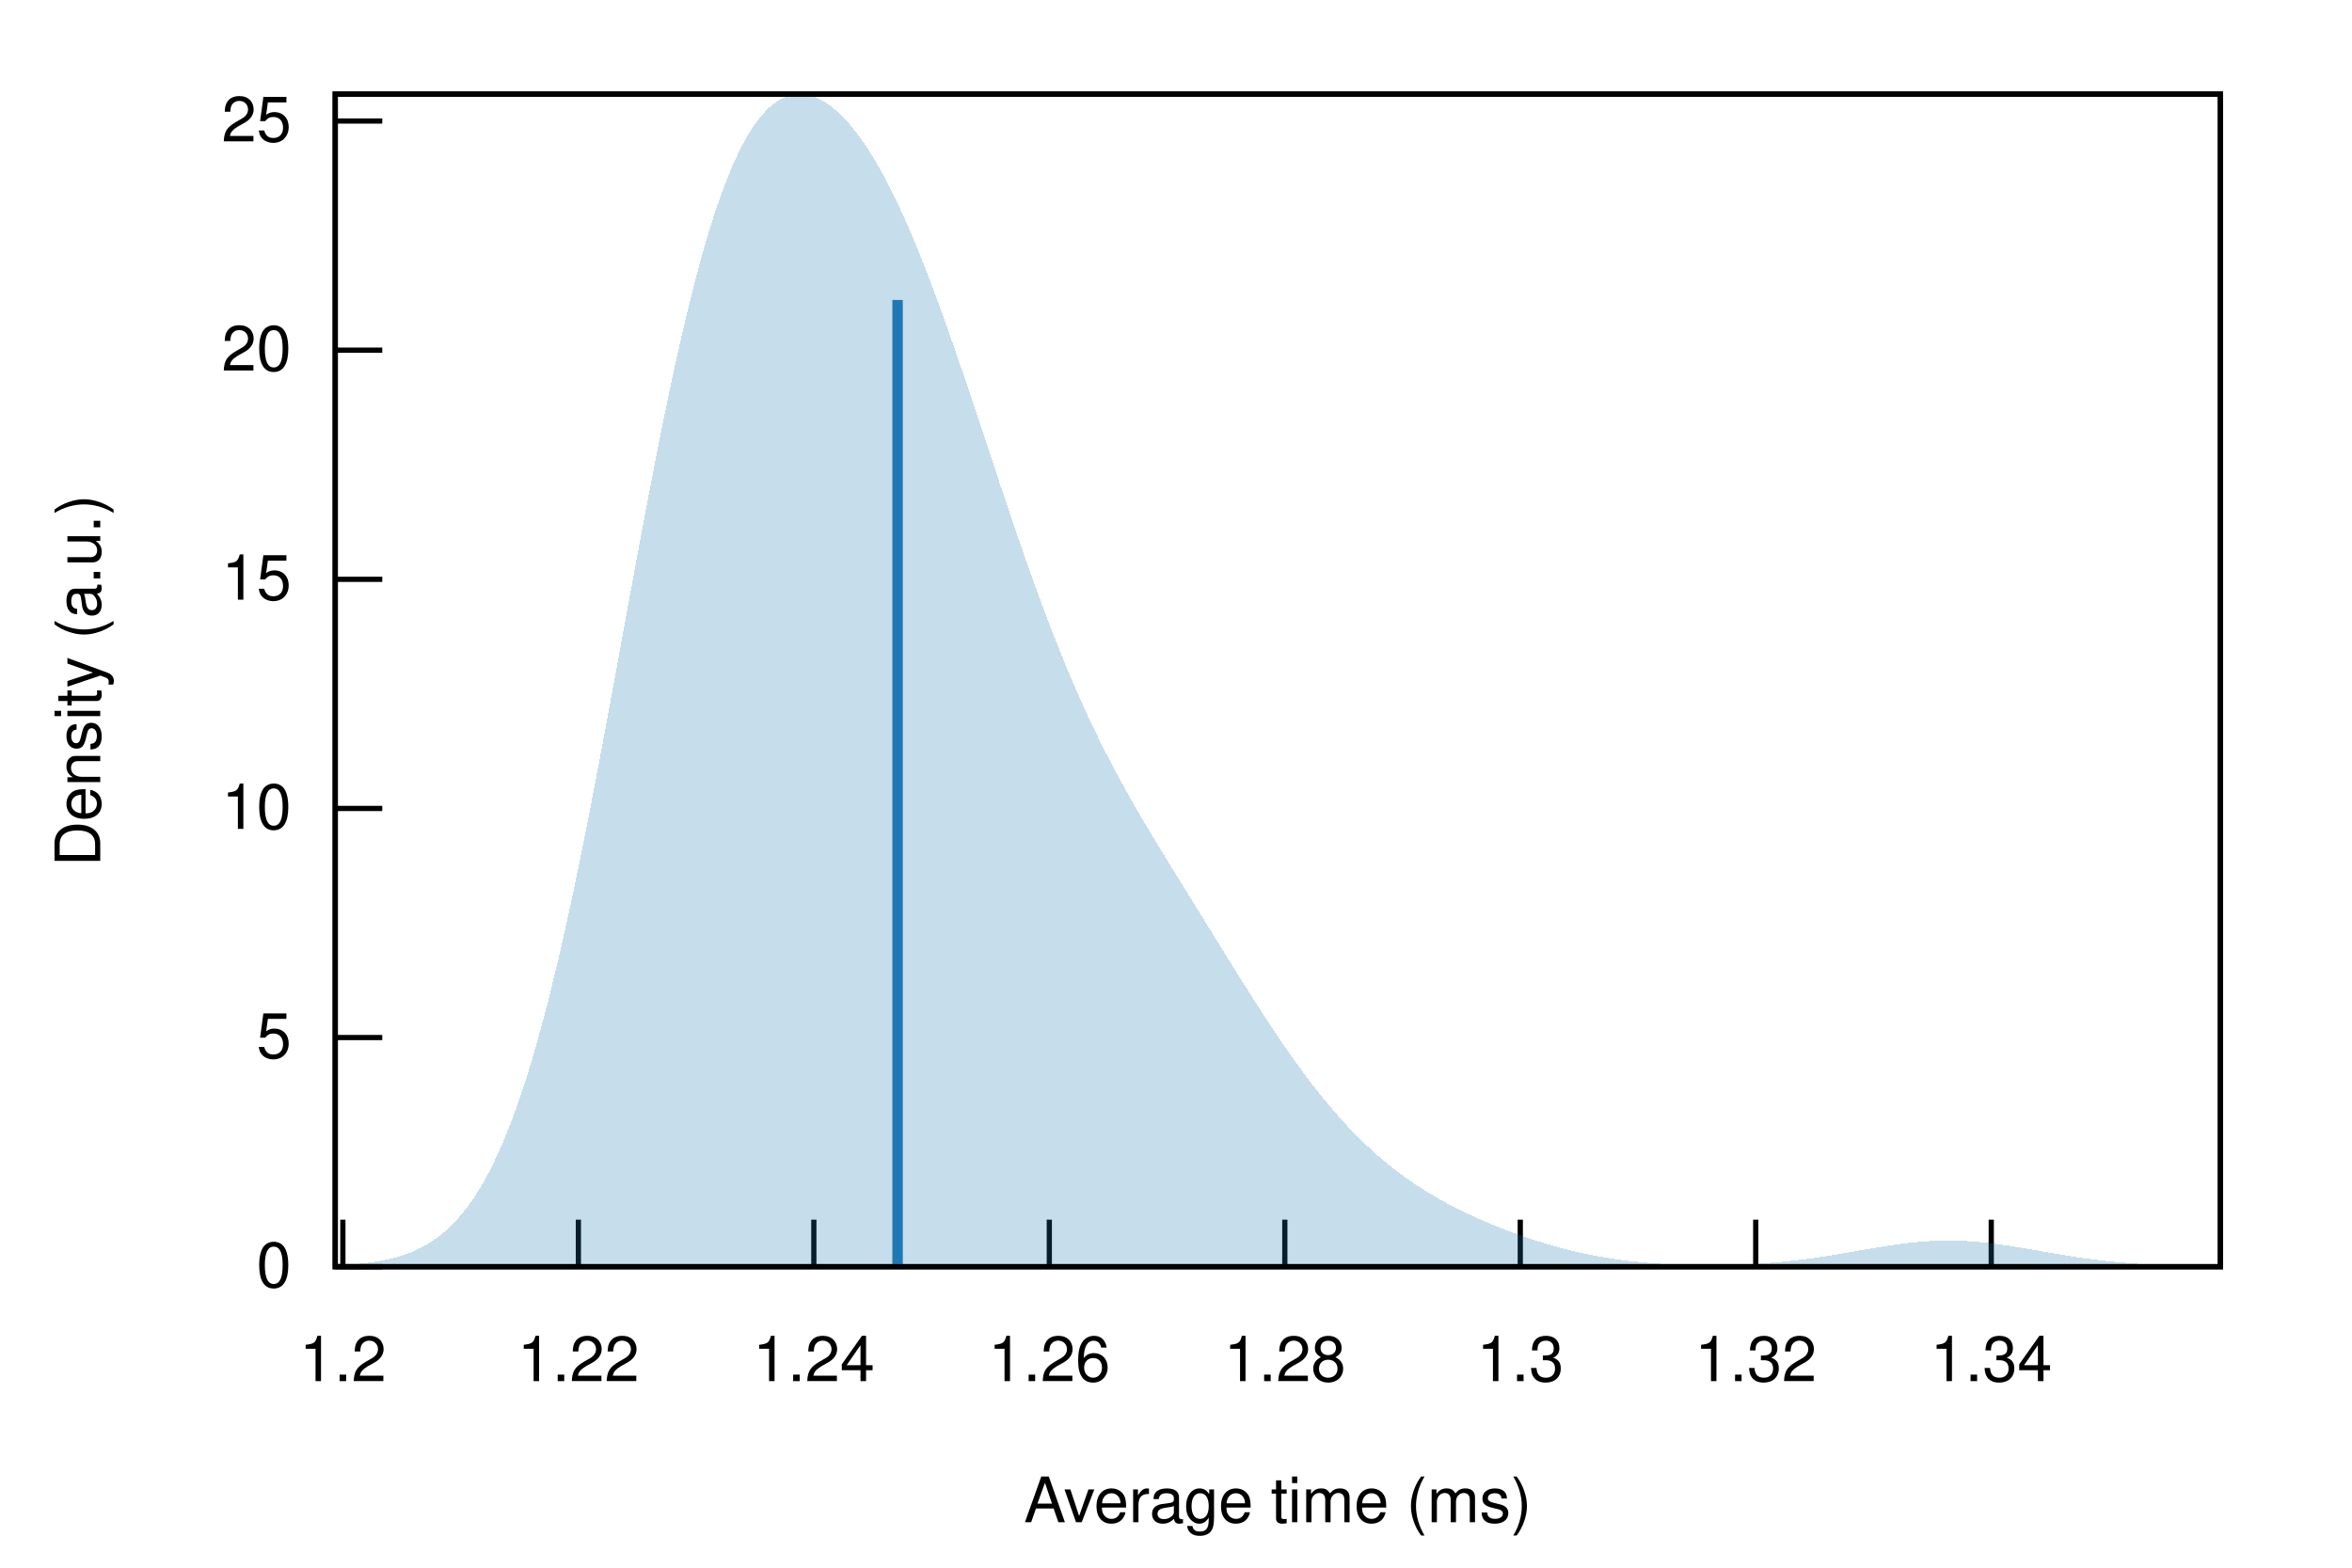
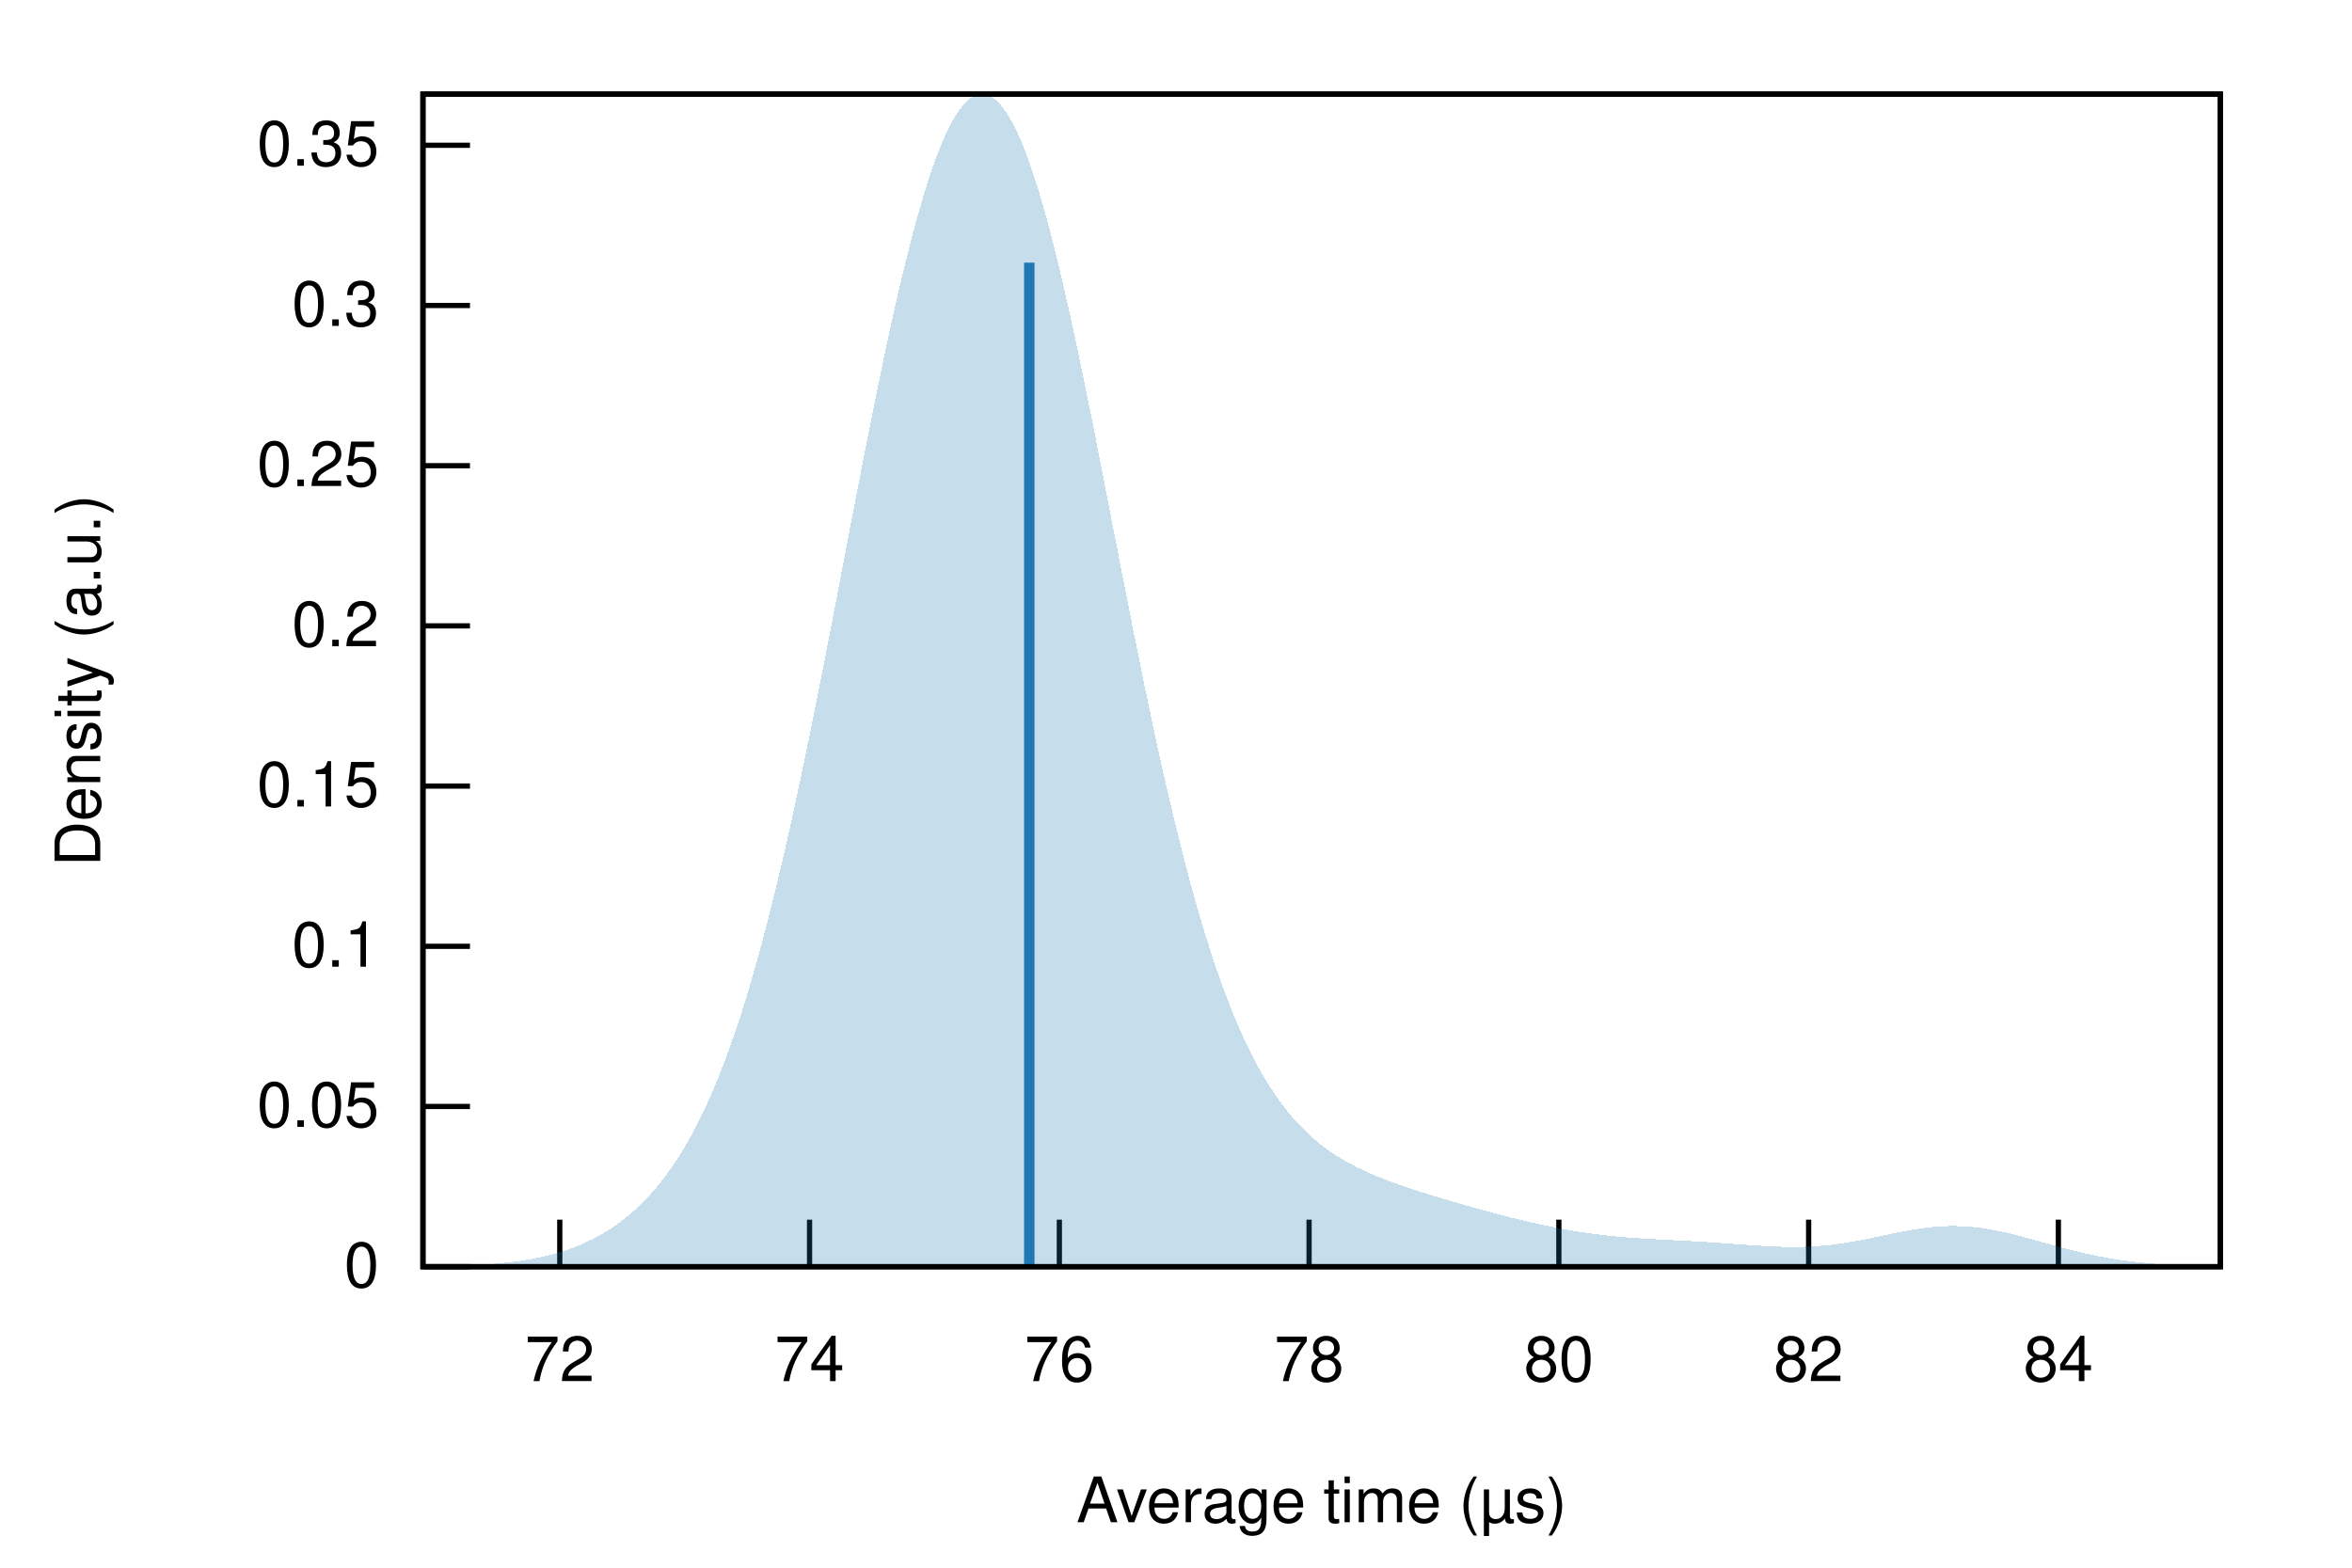
<svg xmlns="http://www.w3.org/2000/svg" xmlns:xlink="http://www.w3.org/1999/xlink" viewBox="0 0 450 300">
  <g id="gnuplot_canvas">
    <rect x="0" y="0" width="450" height="300" fill="none" />
    <defs>
      <circle id="gpDot" r="0.5" stroke-width="0.5" stroke="currentColor" />
      <path id="gpPt0" stroke-width="0.222" stroke="currentColor" d="M-1,0 h2 M0,-1 v2" />
      <path id="gpPt1" stroke-width="0.222" stroke="currentColor" d="M-1,-1 L1,1 M1,-1 L-1,1" />
      <path id="gpPt2" stroke-width="0.222" stroke="currentColor" d="M-1,0 L1,0 M0,-1 L0,1 M-1,-1 L1,1 M-1,1 L1,-1" />
      <rect id="gpPt3" stroke-width="0.222" stroke="currentColor" x="-1" y="-1" width="2" height="2" />
      <rect id="gpPt4" stroke-width="0.222" stroke="currentColor" fill="currentColor" x="-1" y="-1" width="2" height="2" />
      <circle id="gpPt5" stroke-width="0.222" stroke="currentColor" cx="0" cy="0" r="1" />
      <use xlink:href="#gpPt5" id="gpPt6" fill="currentColor" stroke="none" />
      <path id="gpPt7" stroke-width="0.222" stroke="currentColor" d="M0,-1.33 L-1.33,0.67 L1.33,0.67 z" />
      <use xlink:href="#gpPt7" id="gpPt8" fill="currentColor" stroke="none" />
      <use xlink:href="#gpPt7" id="gpPt9" stroke="currentColor" transform="rotate(180)" />
      <use xlink:href="#gpPt9" id="gpPt10" fill="currentColor" stroke="none" />
      <use xlink:href="#gpPt3" id="gpPt11" stroke="currentColor" transform="rotate(45)" />
      <use xlink:href="#gpPt11" id="gpPt12" fill="currentColor" stroke="none" />
      <path id="gpPt13" stroke-width="0.222" stroke="currentColor" d="M0,1.330 L1.265,0.411 L0.782,-1.067 L-0.782,-1.076 L-1.265,0.411 z" />
      <use xlink:href="#gpPt13" id="gpPt14" fill="currentColor" stroke="none" />
      <filter id="textbox" filterUnits="objectBoundingBox" x="0" y="0" height="1" width="1">
        <feFlood flood-color="white" flood-opacity="1" result="bgnd" />
        <feComposite in="SourceGraphic" in2="bgnd" operator="atop" />
      </filter>
      <filter id="greybox" filterUnits="objectBoundingBox" x="0" y="0" height="1" width="1">
        <feFlood flood-color="lightgrey" flood-opacity="1" result="grey" />
        <feComposite in="SourceGraphic" in2="grey" operator="atop" />
      </filter>
    </defs>
    <g fill="none" color="white" stroke="currentColor" stroke-width="1.00" stroke-linecap="butt" stroke-linejoin="miter">
</g>
    <g fill="none" color="black" stroke="currentColor" stroke-width="1.00" stroke-linecap="butt" stroke-linejoin="miter">
-       <path stroke="black" d="M64.14,242.40 L73.14,242.40  " />
-       <g transform="translate(55.75,246.30)" stroke="none" fill="black" font-family="Helvetica" font-size="12.00" text-anchor="end">
+       <path stroke="black" d="M80.92,242.40 L89.92,242.40  " />
+       <g transform="translate(72.53,246.30)" stroke="none" fill="black" font-family="Helvetica" font-size="12.00" text-anchor="end">
        <text>
          <tspan font-family="Helvetica"> 0</tspan>
        </text>
      </g>
    </g>
    <g fill="none" color="black" stroke="currentColor" stroke-width="1.00" stroke-linecap="butt" stroke-linejoin="miter">
-       <path stroke="black" d="M64.14,198.55 L73.14,198.55  " />
-       <g transform="translate(55.75,202.45)" stroke="none" fill="black" font-family="Helvetica" font-size="12.00" text-anchor="end">
+       <path stroke="black" d="M80.92,211.74 L89.92,211.74  " />
+       <g transform="translate(72.53,215.64)" stroke="none" fill="black" font-family="Helvetica" font-size="12.00" text-anchor="end">
        <text>
-           <tspan font-family="Helvetica"> 5</tspan>
+           <tspan font-family="Helvetica"> 0.05</tspan>
        </text>
      </g>
    </g>
    <g fill="none" color="black" stroke="currentColor" stroke-width="1.00" stroke-linecap="butt" stroke-linejoin="miter">
-       <path stroke="black" d="M64.14,154.71 L73.14,154.71  " />
-       <g transform="translate(55.75,158.61)" stroke="none" fill="black" font-family="Helvetica" font-size="12.00" text-anchor="end">
+       <path stroke="black" d="M80.92,181.09 L89.92,181.09  " />
+       <g transform="translate(72.53,184.99)" stroke="none" fill="black" font-family="Helvetica" font-size="12.00" text-anchor="end">
        <text>
-           <tspan font-family="Helvetica"> 10</tspan>
+           <tspan font-family="Helvetica"> 0.1</tspan>
        </text>
      </g>
    </g>
    <g fill="none" color="black" stroke="currentColor" stroke-width="1.00" stroke-linecap="butt" stroke-linejoin="miter">
-       <path stroke="black" d="M64.14,110.86 L73.14,110.86  " />
-       <g transform="translate(55.75,114.76)" stroke="none" fill="black" font-family="Helvetica" font-size="12.00" text-anchor="end">
+       <path stroke="black" d="M80.92,150.43 L89.92,150.43  " />
+       <g transform="translate(72.53,154.33)" stroke="none" fill="black" font-family="Helvetica" font-size="12.00" text-anchor="end">
        <text>
-           <tspan font-family="Helvetica"> 15</tspan>
+           <tspan font-family="Helvetica"> 0.15</tspan>
        </text>
      </g>
    </g>
    <g fill="none" color="black" stroke="currentColor" stroke-width="1.00" stroke-linecap="butt" stroke-linejoin="miter">
-       <path stroke="black" d="M64.14,67.01 L73.14,67.01  " />
-       <g transform="translate(55.75,70.91)" stroke="none" fill="black" font-family="Helvetica" font-size="12.00" text-anchor="end">
+       <path stroke="black" d="M80.92,119.77 L89.92,119.77  " />
+       <g transform="translate(72.53,123.67)" stroke="none" fill="black" font-family="Helvetica" font-size="12.00" text-anchor="end">
        <text>
-           <tspan font-family="Helvetica"> 20</tspan>
+           <tspan font-family="Helvetica"> 0.2</tspan>
        </text>
      </g>
    </g>
    <g fill="none" color="black" stroke="currentColor" stroke-width="1.00" stroke-linecap="butt" stroke-linejoin="miter">
-       <path stroke="black" d="M64.14,23.16 L73.14,23.16  " />
-       <g transform="translate(55.75,27.06)" stroke="none" fill="black" font-family="Helvetica" font-size="12.00" text-anchor="end">
+       <path stroke="black" d="M80.92,89.12 L89.92,89.12  " />
+       <g transform="translate(72.53,93.02)" stroke="none" fill="black" font-family="Helvetica" font-size="12.00" text-anchor="end">
        <text>
-           <tspan font-family="Helvetica"> 25</tspan>
+           <tspan font-family="Helvetica"> 0.25</tspan>
        </text>
      </g>
    </g>
    <g fill="none" color="black" stroke="currentColor" stroke-width="1.00" stroke-linecap="butt" stroke-linejoin="miter">
-       <path stroke="black" d="M65.60,242.40 L65.60,233.40  " />
-       <g transform="translate(65.60,264.30)" stroke="none" fill="black" font-family="Helvetica" font-size="12.00" text-anchor="middle">
+       <path stroke="black" d="M80.92,58.46 L89.92,58.46  " />
+       <g transform="translate(72.53,62.36)" stroke="none" fill="black" font-family="Helvetica" font-size="12.00" text-anchor="end">
        <text>
-           <tspan font-family="Helvetica"> 1.2</tspan>
+           <tspan font-family="Helvetica"> 0.3</tspan>
        </text>
      </g>
    </g>
    <g fill="none" color="black" stroke="currentColor" stroke-width="1.00" stroke-linecap="butt" stroke-linejoin="miter">
-       <path stroke="black" d="M110.66,242.40 L110.66,233.40  " />
-       <g transform="translate(110.66,264.30)" stroke="none" fill="black" font-family="Helvetica" font-size="12.00" text-anchor="middle">
+       <path stroke="black" d="M80.92,27.80 L89.92,27.80  " />
+       <g transform="translate(72.53,31.70)" stroke="none" fill="black" font-family="Helvetica" font-size="12.00" text-anchor="end">
        <text>
-           <tspan font-family="Helvetica"> 1.22</tspan>
+           <tspan font-family="Helvetica"> 0.35</tspan>
        </text>
      </g>
    </g>
    <g fill="none" color="black" stroke="currentColor" stroke-width="1.00" stroke-linecap="butt" stroke-linejoin="miter">
-       <path stroke="black" d="M155.71,242.40 L155.71,233.40  " />
-       <g transform="translate(155.71,264.30)" stroke="none" fill="black" font-family="Helvetica" font-size="12.00" text-anchor="middle">
+       <path stroke="black" d="M107.10,242.40 L107.10,233.40  " />
+       <g transform="translate(107.10,264.30)" stroke="none" fill="black" font-family="Helvetica" font-size="12.00" text-anchor="middle">
        <text>
-           <tspan font-family="Helvetica"> 1.24</tspan>
+           <tspan font-family="Helvetica"> 72</tspan>
        </text>
      </g>
    </g>
    <g fill="none" color="black" stroke="currentColor" stroke-width="1.00" stroke-linecap="butt" stroke-linejoin="miter">
-       <path stroke="black" d="M200.76,242.40 L200.76,233.40  " />
-       <g transform="translate(200.76,264.30)" stroke="none" fill="black" font-family="Helvetica" font-size="12.00" text-anchor="middle">
+       <path stroke="black" d="M154.89,242.40 L154.89,233.40  " />
+       <g transform="translate(154.89,264.30)" stroke="none" fill="black" font-family="Helvetica" font-size="12.00" text-anchor="middle">
        <text>
-           <tspan font-family="Helvetica"> 1.26</tspan>
+           <tspan font-family="Helvetica"> 74</tspan>
        </text>
      </g>
    </g>
    <g fill="none" color="black" stroke="currentColor" stroke-width="1.00" stroke-linecap="butt" stroke-linejoin="miter">
-       <path stroke="black" d="M245.82,242.40 L245.82,233.40  " />
-       <g transform="translate(245.82,264.30)" stroke="none" fill="black" font-family="Helvetica" font-size="12.00" text-anchor="middle">
+       <path stroke="black" d="M202.68,242.40 L202.68,233.40  " />
+       <g transform="translate(202.68,264.30)" stroke="none" fill="black" font-family="Helvetica" font-size="12.00" text-anchor="middle">
        <text>
-           <tspan font-family="Helvetica"> 1.28</tspan>
+           <tspan font-family="Helvetica"> 76</tspan>
        </text>
      </g>
    </g>
    <g fill="none" color="black" stroke="currentColor" stroke-width="1.00" stroke-linecap="butt" stroke-linejoin="miter">
-       <path stroke="black" d="M290.87,242.40 L290.87,233.40  " />
-       <g transform="translate(290.87,264.30)" stroke="none" fill="black" font-family="Helvetica" font-size="12.00" text-anchor="middle">
+       <path stroke="black" d="M250.46,242.40 L250.46,233.40  " />
+       <g transform="translate(250.46,264.30)" stroke="none" fill="black" font-family="Helvetica" font-size="12.00" text-anchor="middle">
        <text>
-           <tspan font-family="Helvetica"> 1.3</tspan>
+           <tspan font-family="Helvetica"> 78</tspan>
        </text>
      </g>
    </g>
    <g fill="none" color="black" stroke="currentColor" stroke-width="1.00" stroke-linecap="butt" stroke-linejoin="miter">
-       <path stroke="black" d="M335.92,242.40 L335.92,233.40  " />
-       <g transform="translate(335.92,264.30)" stroke="none" fill="black" font-family="Helvetica" font-size="12.00" text-anchor="middle">
+       <path stroke="black" d="M298.25,242.40 L298.25,233.40  " />
+       <g transform="translate(298.25,264.30)" stroke="none" fill="black" font-family="Helvetica" font-size="12.00" text-anchor="middle">
        <text>
-           <tspan font-family="Helvetica"> 1.32</tspan>
+           <tspan font-family="Helvetica"> 80</tspan>
        </text>
      </g>
    </g>
    <g fill="none" color="black" stroke="currentColor" stroke-width="1.00" stroke-linecap="butt" stroke-linejoin="miter">
-       <path stroke="black" d="M380.98,242.40 L380.98,233.40  " />
-       <g transform="translate(380.98,264.30)" stroke="none" fill="black" font-family="Helvetica" font-size="12.00" text-anchor="middle">
+       <path stroke="black" d="M346.04,242.40 L346.04,233.40  " />
+       <g transform="translate(346.04,264.30)" stroke="none" fill="black" font-family="Helvetica" font-size="12.00" text-anchor="middle">
        <text>
-           <tspan font-family="Helvetica"> 1.34</tspan>
+           <tspan font-family="Helvetica"> 82</tspan>
+         </text>
+       </g>
+     </g>
+     <g fill="none" color="black" stroke="currentColor" stroke-width="1.00" stroke-linecap="butt" stroke-linejoin="miter">
+       <path stroke="black" d="M393.82,242.40 L393.82,233.40  " />
+       <g transform="translate(393.82,264.30)" stroke="none" fill="black" font-family="Helvetica" font-size="12.00" text-anchor="middle">
+         <text>
+           <tspan font-family="Helvetica"> 84</tspan>
        </text>
      </g>
    </g>
    <g fill="none" color="black" stroke="currentColor" stroke-width="1.00" stroke-linecap="butt" stroke-linejoin="miter">
</g>
    <g fill="none" color="black" stroke="currentColor" stroke-width="1.00" stroke-linecap="butt" stroke-linejoin="miter">
-       <path stroke="black" d="M64.14,18.01 L64.14,242.40 L424.82,242.40 L424.82,18.01 L64.14,18.01 Z  " />
+       <path stroke="black" d="M80.92,18.01 L80.92,242.40 L424.82,242.40 L424.82,18.01 L80.92,18.01 Z  " />
    </g>
    <g fill="none" color="black" stroke="currentColor" stroke-width="1.00" stroke-linecap="butt" stroke-linejoin="miter">
</g>
    <g id="gnuplot_plot_1">
      <g fill="none" color="black" stroke="currentColor" stroke-width="1.00" stroke-linecap="butt" stroke-linejoin="miter">
        <g stroke="none" shape-rendering="crispEdges">
-           <polygon fill="rgb( 31, 120, 180)" fill-opacity="0.25" points="64.14,242.16 64.86,242.12 65.59,242.08 66.31,242.04 67.03,241.99 67.75,241.93 68.48,241.87 69.20,241.79 69.92,241.71 70.65,241.62 71.37,241.52 72.09,241.41 72.81,241.28 73.54,241.14 74.26,240.99 74.98,240.82 75.70,240.63 76.43,240.42 77.15,240.19 77.87,239.93 78.60,239.66 79.32,239.35 80.04,239.02 80.76,238.65 81.49,238.25 82.21,237.82 82.93,237.35 83.66,236.83 84.38,236.28 85.10,235.67 85.82,235.02 86.55,234.32 87.27,233.57 87.99,232.76 88.72,231.88 89.44,230.95 90.16,229.95 90.88,228.88 91.61,227.74 92.33,226.53 93.05,225.24 93.78,223.87 94.50,222.42 95.22,220.88 95.94,219.26 96.67,217.55 97.39,215.75 98.11,213.86 98.83,211.88 99.56,209.80 100.28,207.62 101.00,205.35 101.73,202.98 102.45,200.51 103.17,197.95 103.89,195.29 104.62,192.53 105.34,189.68 106.06,186.74 106.79,183.71 107.51,180.58 108.23,177.38 108.95,174.09 109.68,170.72 110.40,167.27 111.12,163.75 111.85,160.17 112.57,156.52 113.29,152.82 114.01,149.06 114.74,145.26 115.46,141.42 116.18,137.54 116.90,133.64 117.63,129.72 118.35,125.78 119.07,121.84 119.80,117.90 120.52,113.96 121.24,110.04 121.96,106.13 122.69,102.26 123.41,98.42 124.13,94.62 124.86,90.87 125.58,87.18 126.30,83.54 127.02,79.98 127.75,76.48 128.47,73.07 129.19,69.73 129.92,66.49 130.64,63.33 131.36,60.28 132.08,57.32 132.81,54.46 133.53,51.71 134.25,49.07 134.97,46.54 135.70,44.12 136.42,41.82 137.14,39.62 137.87,37.54 138.59,35.58 139.31,33.73 140.03,31.99 140.76,30.36 141.48,28.85 142.20,27.44 142.93,26.14 143.65,24.95 144.37,23.86 145.09,22.87 145.82,21.99 146.54,21.19 147.26,20.50 147.99,19.89 148.71,19.37 149.43,18.94 150.15,18.60 150.88,18.34 151.60,18.15 152.32,18.04 153.05,18.01 153.77,18.05 154.49,18.16 155.21,18.34 155.94,18.59 156.66,18.90 157.38,19.28 158.10,19.72 158.83,20.23 159.55,20.80 160.27,21.42 161.00,22.11 161.72,22.85 162.44,23.65 163.16,24.51 163.89,25.43 164.61,26.41 165.33,27.44 166.06,28.52 166.78,29.66 167.50,30.86 168.22,32.11 168.95,33.41 169.67,34.77 170.39,36.18 171.12,37.63 171.84,39.14 172.56,40.70 173.28,42.31 174.01,43.96 174.73,45.66 175.45,47.40 176.17,49.18 176.90,51.01 177.62,52.87 178.34,54.77 179.07,56.71 179.79,58.67 180.51,60.67 181.23,62.70 181.96,64.76 182.68,66.83 183.40,68.93 184.13,71.05 184.85,73.19 185.57,75.34 186.29,77.50 187.02,79.67 187.74,81.85 188.46,84.03 189.19,86.21 189.91,88.39 190.63,90.56 191.35,92.73 192.08,94.89 192.80,97.05 193.52,99.18 194.25,101.30 194.97,103.41 195.69,105.49 196.41,107.56 197.14,109.60 197.86,111.61 198.58,113.60 199.30,115.57 200.03,117.50 200.75,119.40 201.47,121.28 202.20,123.12 202.92,124.93 203.64,126.70 204.36,128.44 205.09,130.15 205.81,131.83 206.53,133.47 207.26,135.08 207.98,136.66 208.70,138.21 209.42,139.73 210.15,141.21 210.87,142.67 211.59,144.10 212.32,145.51 213.04,146.88 213.76,148.24 214.48,149.57 215.21,150.88 215.93,152.17 216.65,153.45 217.37,154.71 218.10,155.95 218.82,157.18 219.54,158.40 220.27,159.61 220.99,160.81 221.71,162.00 222.43,163.19 223.16,164.37 223.88,165.54 224.60,166.72 225.33,167.89 226.05,169.06 226.77,170.23 227.49,171.40 228.22,172.56 228.94,173.73 229.66,174.90 230.39,176.07 231.11,177.24 231.83,178.41 232.55,179.58 233.28,180.75 234.00,181.91 234.72,183.08 235.44,184.25 236.17,185.41 236.89,186.57 237.61,187.72 238.34,188.87 239.06,190.01 239.78,191.15 240.50,192.28 241.23,193.40 241.95,194.52 242.67,195.62 243.40,196.72 244.12,197.80 244.84,198.87 245.56,199.93 246.29,200.98 247.01,202.01 247.73,203.03 248.46,204.03 249.18,205.02 249.90,205.99 250.62,206.95 251.35,207.89 252.07,208.81 252.79,209.71 253.52,210.60 254.24,211.47 254.96,212.32 255.68,213.16 256.41,213.98 257.13,214.77 257.85,215.55 258.57,216.32 259.30,217.06 260.02,217.79 260.74,218.50 261.47,219.19 262.19,219.86 262.91,220.52 263.63,221.16 264.36,221.78 265.08,222.39 265.80,222.98 266.53,223.55 267.25,224.11 267.97,224.66 268.69,225.19 269.42,225.70 270.14,226.20 270.86,226.69 271.59,227.17 272.31,227.63 273.03,228.08 273.75,228.51 274.48,228.94 275.20,229.36 275.92,229.76 276.64,230.16 277.37,230.54 278.09,230.92 278.81,231.29 279.54,231.65 280.26,232.00 280.98,232.34 281.70,232.68 282.43,233.01 283.15,233.33 283.87,233.65 284.60,233.95 285.32,234.26 286.04,234.55 286.76,234.84 287.49,235.13 288.21,235.41 288.93,235.68 289.66,235.95 290.38,236.21 291.10,236.47 291.82,236.72 292.55,236.97 293.27,237.21 293.99,237.44 294.71,237.67 295.44,237.89 296.16,238.11 296.88,238.32 297.61,238.52 298.33,238.72 299.05,238.92 299.77,239.10 300.50,239.28 301.22,239.46 301.94,239.63 302.67,239.79 303.39,239.94 304.11,240.09 304.83,240.24 305.56,240.37 306.28,240.50 307.00,240.63 307.73,240.75 308.45,240.86 309.17,240.97 309.89,241.07 310.62,241.16 311.34,241.25 312.06,241.34 312.79,241.42 313.51,241.49 314.23,241.56 314.95,241.63 315.68,241.69 316.40,241.74 317.12,241.79 317.84,241.84 318.57,241.88 319.29,241.92 320.01,241.95 320.74,241.98 321.46,242.01 322.18,242.03 322.90,242.05 323.63,242.07 324.35,242.08 325.07,242.09 325.80,242.10 326.52,242.10 327.24,242.10 327.96,242.10 328.69,242.09 329.41,242.08 330.13,242.07 330.86,242.05 331.58,242.03 332.30,242.01 333.02,241.99 333.75,241.96 334.47,241.92 335.19,241.89 335.91,241.85 336.64,241.80 337.36,241.76 338.08,241.70 338.81,241.65 339.53,241.59 340.25,241.53 340.97,241.46 341.70,241.39 342.42,241.31 343.14,241.23 343.87,241.15 344.59,241.06 345.31,240.97 346.03,240.88 346.76,240.78 347.48,240.67 348.20,240.57 348.93,240.46 349.65,240.35 350.37,240.23 351.09,240.11 351.82,239.99 352.54,239.87 353.26,239.75 353.99,239.62 354.71,239.50 355.43,239.37 356.15,239.24 356.88,239.12 357.60,238.99 358.32,238.87 359.04,238.75 359.77,238.63 360.49,238.51 361.21,238.40 361.94,238.29 362.66,238.19 363.38,238.09 364.10,237.99 364.83,237.90 365.55,237.82 366.27,237.74 367.00,237.67 367.72,237.61 368.44,237.56 369.16,237.51 369.89,237.47 370.61,237.44 371.33,237.42 372.06,237.41 372.78,237.40 373.50,237.41 374.22,237.42 374.95,237.44 375.67,237.47 376.39,237.51 377.11,237.55 377.84,237.61 378.56,237.67 379.28,237.74 380.01,237.82 380.73,237.90 381.45,237.99 382.17,238.08 382.90,238.18 383.62,238.29 384.34,238.40 385.07,238.51 385.79,238.63 386.51,238.74 387.23,238.87 387.96,238.99 388.68,239.11 389.40,239.24 390.13,239.37 390.85,239.49 391.57,239.62 392.29,239.74 393.02,239.87 393.74,239.99 394.46,240.11 395.18,240.23 395.91,240.34 396.63,240.46 397.35,240.57 398.08,240.67 398.80,240.78 399.52,240.88 400.24,240.97 400.97,241.06 401.69,241.15 402.41,241.24 403.14,241.32 403.86,241.40 404.58,241.47 405.30,241.54 406.03,241.60 406.75,241.67 407.47,241.72 408.20,241.78 408.92,241.83 409.64,241.88 410.36,241.92 411.09,241.96 411.81,242.00 412.53,242.04 413.26,242.07 413.98,242.10 414.70,242.13 415.42,242.16 416.15,242.18 416.87,242.20 417.59,242.22 418.31,242.24 419.04,242.26 419.76,242.27 420.48,242.29 421.21,242.30 421.93,242.31 422.65,242.32 423.37,242.33 424.10,242.34 424.82,242.34 424.82,242.40 424.10,242.40 423.37,242.40 422.65,242.40 421.93,242.40 421.21,242.40 420.48,242.40 419.76,242.40 419.04,242.40 418.31,242.40 417.59,242.40 416.87,242.40 416.15,242.40 415.42,242.40 414.70,242.40 413.98,242.40 413.26,242.40 412.53,242.40 411.81,242.40 411.09,242.40 410.36,242.40 409.64,242.40 408.92,242.40 408.20,242.40 407.47,242.40 406.75,242.40 406.03,242.40 405.30,242.40 404.58,242.40 403.86,242.40 403.14,242.40 402.41,242.40 401.69,242.40 400.97,242.40 400.24,242.40 399.52,242.40 398.80,242.40 398.08,242.40 397.35,242.40 396.63,242.40 395.91,242.40 395.18,242.40 394.46,242.40 393.74,242.40 393.02,242.40 392.29,242.40 391.57,242.40 390.85,242.40 390.13,242.40 389.40,242.40 388.68,242.40 387.96,242.40 387.23,242.40 386.51,242.40 385.79,242.40 385.07,242.40 384.34,242.40 383.62,242.40 382.90,242.40 382.17,242.40 381.45,242.40 380.73,242.40 380.01,242.40 379.28,242.40 378.56,242.40 377.84,242.40 377.11,242.40 376.39,242.40 375.67,242.40 374.95,242.40 374.22,242.40 373.50,242.40 372.78,242.40 372.06,242.40 371.33,242.40 370.61,242.40 369.89,242.40 369.16,242.40 368.44,242.40 367.72,242.40 367.00,242.40 366.27,242.40 365.55,242.40 364.83,242.40 364.10,242.40 363.38,242.40 362.66,242.40 361.94,242.40 361.21,242.40 360.49,242.40 359.77,242.40 359.04,242.40 358.32,242.40 357.60,242.40 356.88,242.40 356.15,242.40 355.43,242.40 354.71,242.40 353.99,242.40 353.26,242.40 352.54,242.40 351.82,242.40 351.09,242.40 350.37,242.40 349.65,242.40 348.93,242.40 348.20,242.40 347.48,242.40 346.76,242.40 346.03,242.40 345.31,242.40 344.59,242.40 343.87,242.40 343.14,242.40 342.42,242.40 341.70,242.40 340.97,242.40 340.25,242.40 339.53,242.40 338.81,242.40 338.08,242.40 337.36,242.40 336.64,242.40 335.91,242.40 335.19,242.40 334.47,242.40 333.75,242.40 333.02,242.40 332.30,242.40 331.58,242.40 330.86,242.40 330.13,242.40 329.41,242.40 328.69,242.40 327.96,242.40 327.24,242.40 326.52,242.40 325.80,242.40 325.07,242.40 324.35,242.40 323.63,242.40 322.90,242.40 322.18,242.40 321.46,242.40 320.74,242.40 320.01,242.40 319.29,242.40 318.57,242.40 317.84,242.40 317.12,242.40 316.40,242.40 315.68,242.40 314.95,242.40 314.23,242.40 313.51,242.40 312.79,242.40 312.06,242.40 311.34,242.40 310.62,242.40 309.89,242.40 309.17,242.40 308.45,242.40 307.73,242.40 307.00,242.40 306.28,242.40 305.56,242.40 304.83,242.40 304.11,242.40 303.39,242.40 302.67,242.40 301.94,242.40 301.22,242.40 300.50,242.40 299.77,242.40 299.05,242.40 298.33,242.40 297.61,242.40 296.88,242.40 296.16,242.40 295.44,242.40 294.71,242.40 293.99,242.40 293.27,242.40 292.55,242.40 291.82,242.40 291.10,242.40 290.38,242.40 289.66,242.40 288.93,242.40 288.21,242.40 287.49,242.40 286.76,242.40 286.04,242.40 285.32,242.40 284.60,242.40 283.87,242.40 283.15,242.40 282.43,242.40 281.70,242.40 280.98,242.40 280.26,242.40 279.54,242.40 278.81,242.40 278.09,242.40 277.37,242.40 276.64,242.40 275.92,242.40 275.20,242.40 274.48,242.40 273.75,242.40 273.03,242.40 272.31,242.40 271.59,242.40 270.86,242.40 270.14,242.40 269.42,242.40 268.69,242.40 267.97,242.40 267.25,242.40 266.53,242.40 265.80,242.40 265.08,242.40 264.36,242.40 263.63,242.40 262.91,242.40 262.19,242.40 261.47,242.40 260.74,242.40 260.02,242.40 259.30,242.40 258.57,242.40 257.85,242.40 257.13,242.40 256.41,242.40 255.68,242.40 254.96,242.40 254.24,242.40 253.52,242.40 252.79,242.40 252.07,242.40 251.35,242.40 250.62,242.40 249.90,242.40 249.18,242.40 248.46,242.40 247.73,242.40 247.01,242.40 246.29,242.40 245.56,242.40 244.84,242.40 244.12,242.40 243.40,242.40 242.67,242.40 241.95,242.40 241.23,242.40 240.50,242.40 239.78,242.40 239.06,242.40 238.34,242.40 237.61,242.40 236.89,242.40 236.17,242.40 235.44,242.40 234.72,242.40 234.00,242.40 233.28,242.40 232.55,242.40 231.83,242.40 231.11,242.40 230.39,242.40 229.66,242.40 228.94,242.40 228.22,242.40 227.49,242.40 226.77,242.40 226.05,242.40 225.33,242.40 224.60,242.40 223.88,242.40 223.16,242.40 222.43,242.40 221.71,242.40 220.99,242.40 220.27,242.40 219.54,242.40 218.82,242.40 218.10,242.40 217.37,242.40 216.65,242.40 215.93,242.40 215.21,242.40 214.48,242.40 213.76,242.40 213.04,242.40 212.32,242.40 211.59,242.40 210.87,242.40 210.15,242.40 209.42,242.40 208.70,242.40 207.98,242.40 207.26,242.40 206.53,242.40 205.81,242.40 205.09,242.40 204.36,242.40 203.64,242.40 202.92,242.40 202.20,242.40 201.47,242.40 200.75,242.40 200.03,242.40 199.30,242.40 198.58,242.40 197.86,242.40 197.14,242.40 196.41,242.40 195.69,242.40 194.97,242.40 194.25,242.40 193.52,242.40 192.80,242.40 192.08,242.40 191.35,242.40 190.63,242.40 189.91,242.40 189.19,242.40 188.46,242.40 187.74,242.40 187.02,242.40 186.29,242.40 185.57,242.40 184.85,242.40 184.13,242.40 183.40,242.40 182.68,242.40 181.96,242.40 181.23,242.40 180.51,242.40 179.79,242.40 179.07,242.40 178.34,242.40 177.62,242.40 176.90,242.40 176.17,242.40 175.45,242.40 174.73,242.40 174.01,242.40 173.28,242.40 172.56,242.40 171.84,242.40 171.12,242.40 170.39,242.40 169.67,242.40 168.95,242.40 168.22,242.40 167.50,242.40 166.78,242.40 166.06,242.40 165.33,242.40 164.61,242.40 163.89,242.40 163.16,242.40 162.44,242.40 161.72,242.40 161.00,242.40 160.27,242.40 159.55,242.40 158.83,242.40 158.10,242.40 157.38,242.40 156.66,242.40 155.94,242.40 155.21,242.40 154.49,242.40 153.77,242.40 153.05,242.40 152.32,242.40 151.60,242.40 150.88,242.40 150.15,242.40 149.43,242.40 148.71,242.40 147.99,242.40 147.26,242.40 146.54,242.40 145.82,242.40 145.09,242.40 144.37,242.40 143.65,242.40 142.93,242.40 142.20,242.40 141.48,242.40 140.76,242.40 140.03,242.40 139.31,242.40 138.59,242.40 137.87,242.40 137.14,242.40 136.42,242.40 135.70,242.40 134.97,242.40 134.25,242.40 133.53,242.40 132.81,242.40 132.08,242.40 131.36,242.40 130.64,242.40 129.92,242.40 129.19,242.40 128.47,242.40 127.75,242.40 127.02,242.40 126.30,242.40 125.58,242.40 124.86,242.40 124.13,242.40 123.41,242.40 122.69,242.40 121.96,242.40 121.24,242.40 120.52,242.40 119.80,242.40 119.07,242.40 118.35,242.40 117.63,242.40 116.90,242.40 116.18,242.40 115.46,242.40 114.74,242.40 114.01,242.40 113.29,242.40 112.57,242.40 111.85,242.40 111.12,242.40 110.40,242.40 109.68,242.40 108.95,242.40 108.23,242.40 107.51,242.40 106.79,242.40 106.06,242.40 105.34,242.40 104.62,242.40 103.89,242.40 103.17,242.40 102.45,242.40 101.73,242.40 101.00,242.40 100.28,242.40 99.56,242.40 98.83,242.40 98.11,242.40 97.39,242.40 96.67,242.40 95.94,242.40 95.22,242.40 94.50,242.40 93.78,242.40 93.05,242.40 92.33,242.40 91.61,242.40 90.88,242.40 90.16,242.40 89.44,242.40 88.72,242.40 87.99,242.40 87.27,242.40 86.55,242.40 85.82,242.40 85.10,242.40 84.38,242.40 83.66,242.40 82.93,242.40 82.21,242.40 81.49,242.40 80.76,242.40 80.04,242.40 79.32,242.40 78.60,242.40 77.87,242.40 77.15,242.40 76.43,242.40 75.70,242.40 74.98,242.40 74.26,242.40 73.54,242.40 72.81,242.40 72.09,242.40 71.37,242.40 70.65,242.40 69.92,242.40 69.20,242.40 68.48,242.40 67.75,242.40 67.03,242.40 66.31,242.40 65.59,242.40 64.86,242.40 64.14,242.40 " />
+           <polygon fill="rgb( 31, 120, 180)" fill-opacity="0.25" points="80.92,242.34 81.61,242.33 82.30,242.32 82.99,242.31 83.68,242.30 84.37,242.29 85.06,242.27 85.74,242.26 86.43,242.24 87.12,242.22 87.81,242.20 88.50,242.18 89.19,242.15 89.88,242.12 90.57,242.09 91.26,242.05 91.95,242.01 92.64,241.97 93.33,241.93 94.01,241.88 94.70,241.82 95.39,241.76 96.08,241.69 96.77,241.62 97.46,241.55 98.15,241.46 98.84,241.37 99.53,241.28 100.22,241.17 100.91,241.06 101.60,240.94 102.28,240.81 102.97,240.67 103.66,240.53 104.35,240.37 105.04,240.20 105.73,240.02 106.42,239.83 107.11,239.63 107.80,239.41 108.49,239.18 109.18,238.94 109.87,238.68 110.55,238.41 111.24,238.12 111.93,237.81 112.62,237.49 113.31,237.15 114.00,236.79 114.69,236.42 115.38,236.02 116.07,235.61 116.76,235.17 117.45,234.71 118.14,234.22 118.82,233.72 119.51,233.18 120.20,232.62 120.89,232.04 121.58,231.42 122.27,230.78 122.96,230.11 123.65,229.40 124.34,228.66 125.03,227.88 125.72,227.07 126.41,226.23 127.09,225.34 127.78,224.41 128.47,223.44 129.16,222.43 129.85,221.37 130.54,220.26 131.23,219.10 131.92,217.89 132.61,216.63 133.30,215.32 133.99,213.95 134.68,212.52 135.37,211.03 136.05,209.48 136.74,207.87 137.43,206.20 138.12,204.45 138.81,202.65 139.50,200.77 140.19,198.82 140.88,196.81 141.57,194.72 142.26,192.56 142.95,190.33 143.64,188.03 144.32,185.65 145.01,183.20 145.70,180.68 146.39,178.09 147.08,175.42 147.77,172.69 148.46,169.88 149.15,167.01 149.84,164.07 150.53,161.07 151.22,158.01 151.91,154.88 152.59,151.70 153.28,148.46 153.97,145.17 154.66,141.84 155.35,138.46 156.04,135.03 156.73,131.57 157.42,128.08 158.11,124.56 158.80,121.02 159.49,117.45 160.18,113.87 160.86,110.28 161.55,106.69 162.24,103.10 162.93,99.51 163.62,95.93 164.31,92.37 165.00,88.83 165.69,85.32 166.38,81.84 167.07,78.40 167.76,75.01 168.45,71.66 169.13,68.37 169.82,65.14 170.51,61.98 171.20,58.88 171.89,55.87 172.58,52.94 173.27,50.09 173.96,47.34 174.65,44.68 175.34,42.13 176.03,39.68 176.72,37.35 177.40,35.12 178.09,33.02 178.78,31.05 179.47,29.20 180.16,27.48 180.85,25.89 181.54,24.45 182.23,23.14 182.92,21.98 183.61,20.96 184.30,20.09 184.99,19.37 185.68,18.80 186.36,18.38 187.05,18.12 187.74,18.01 188.43,18.06 189.12,18.26 189.81,18.61 190.50,19.12 191.19,19.78 191.88,20.60 192.57,21.57 193.26,22.68 193.95,23.94 194.63,25.35 195.32,26.90 196.01,28.59 196.70,30.42 197.39,32.38 198.08,34.46 198.77,36.67 199.46,39.01 200.15,41.45 200.84,44.01 201.53,46.67 202.22,49.43 202.90,52.29 203.59,55.24 204.28,58.26 204.97,61.37 205.66,64.55 206.35,67.79 207.04,71.09 207.73,74.44 208.42,77.84 209.11,81.27 209.80,84.74 210.49,88.24 211.17,91.75 211.86,95.29 212.55,98.83 213.24,102.37 213.93,105.91 214.62,109.43 215.31,112.95 216.00,116.44 216.69,119.91 217.38,123.35 218.07,126.76 218.76,130.12 219.44,133.45 220.13,136.72 220.82,139.95 221.51,143.12 222.20,146.24 222.89,149.29 223.58,152.29 224.27,155.22 224.96,158.08 225.65,160.87 226.34,163.60 227.03,166.25 227.71,168.83 228.40,171.34 229.09,173.77 229.78,176.13 230.47,178.42 231.16,180.64 231.85,182.78 232.54,184.85 233.23,186.84 233.92,188.76 234.61,190.62 235.30,192.40 235.99,194.12 236.67,195.77 237.36,197.35 238.05,198.87 238.74,200.32 239.43,201.72 240.12,203.05 240.81,204.33 241.50,205.55 242.19,206.71 242.88,207.83 243.57,208.89 244.26,209.90 244.94,210.87 245.63,211.79 246.32,212.67 247.01,213.50 247.70,214.30 248.39,215.06 249.08,215.78 249.77,216.46 250.46,217.12 251.15,217.74 251.84,218.33 252.53,218.89 253.21,219.43 253.90,219.94 254.59,220.42 255.28,220.89 255.97,221.33 256.66,221.75 257.35,222.15 258.04,222.54 258.73,222.91 259.42,223.27 260.11,223.61 260.80,223.94 261.48,224.25 262.17,224.56 262.86,224.85 263.55,225.14 264.24,225.41 264.93,225.68 265.62,225.95 266.31,226.20 267.00,226.45 267.69,226.69 268.38,226.93 269.07,227.17 269.75,227.40 270.44,227.63 271.13,227.85 271.82,228.07 272.51,228.29 273.20,228.50 273.89,228.72 274.58,228.93 275.27,229.14 275.96,229.34 276.65,229.55 277.34,229.75 278.03,229.96 278.71,230.16 279.40,230.36 280.09,230.56 280.78,230.75 281.47,230.95 282.16,231.14 282.85,231.33 283.54,231.52 284.23,231.71 284.92,231.90 285.61,232.08 286.30,232.27 286.98,232.45 287.67,232.63 288.36,232.80 289.05,232.98 289.74,233.15 290.43,233.32 291.12,233.49 291.81,233.65 292.50,233.81 293.19,233.97 293.88,234.13 294.57,234.28 295.25,234.43 295.94,234.57 296.63,234.72 297.32,234.85 298.01,234.99 298.70,235.12 299.39,235.25 300.08,235.37 300.77,235.49 301.46,235.61 302.15,235.72 302.84,235.82 303.52,235.93 304.21,236.02 304.90,236.12 305.59,236.21 306.28,236.29 306.97,236.37 307.66,236.45 308.35,236.52 309.04,236.59 309.73,236.66 310.42,236.72 311.11,236.78 311.79,236.83 312.48,236.88 313.17,236.93 313.86,236.98 314.55,237.02 315.24,237.06 315.93,237.10 316.62,237.14 317.31,237.18 318.00,237.22 318.69,237.25 319.38,237.29 320.06,237.32 320.75,237.36 321.44,237.39 322.13,237.43 322.82,237.46 323.51,237.50 324.20,237.54 324.89,237.58 325.58,237.62 326.27,237.66 326.96,237.71 327.65,237.75 328.34,237.80 329.02,237.85 329.71,237.90 330.40,237.95 331.09,238.00 331.78,238.05 332.47,238.10 333.16,238.15 333.85,238.20 334.54,238.25 335.23,238.30 335.92,238.34 336.61,238.39 337.29,238.43 337.98,238.47 338.67,238.50 339.36,238.54 340.05,238.56 340.74,238.59 341.43,238.60 342.12,238.62 342.81,238.62 343.50,238.62 344.19,238.61 344.88,238.60 345.56,238.58 346.25,238.55 346.94,238.51 347.63,238.46 348.32,238.41 349.01,238.35 349.70,238.28 350.39,238.21 351.08,238.12 351.77,238.03 352.46,237.93 353.15,237.82 353.83,237.71 354.52,237.59 355.21,237.47 355.90,237.34 356.59,237.21 357.28,237.07 357.97,236.93 358.66,236.78 359.35,236.64 360.04,236.49 360.73,236.35 361.42,236.20 362.10,236.06 362.79,235.92 363.48,235.78 364.17,235.65 364.86,235.52 365.55,235.40 366.24,235.28 366.93,235.17 367.62,235.07 368.31,234.98 369.00,234.89 369.69,234.82 370.37,234.76 371.06,234.71 371.75,234.67 372.44,234.64 373.13,234.62 373.82,234.62 374.51,234.63 375.20,234.65 375.89,234.68 376.58,234.73 377.27,234.79 377.96,234.86 378.65,234.94 379.33,235.03 380.02,235.13 380.71,235.25 381.40,235.37 382.09,235.50 382.78,235.65 383.47,235.80 384.16,235.95 384.85,236.12 385.54,236.29 386.23,236.47 386.92,236.65 387.60,236.83 388.29,237.02 388.98,237.21 389.67,237.40 390.36,237.60 391.05,237.79 391.74,237.98 392.43,238.18 393.12,238.37 393.81,238.56 394.50,238.74 395.19,238.93 395.87,239.11 396.56,239.28 397.25,239.45 397.94,239.62 398.63,239.78 399.32,239.94 400.01,240.09 400.70,240.23 401.39,240.37 402.08,240.51 402.77,240.64 403.46,240.76 404.14,240.88 404.83,240.99 405.52,241.09 406.21,241.19 406.90,241.28 407.59,241.37 408.28,241.45 408.97,241.53 409.66,241.60 410.35,241.67 411.04,241.74 411.73,241.79 412.41,241.85 413.10,241.90 413.79,241.95 414.48,241.99 415.17,242.03 415.86,242.06 416.55,242.10 417.24,242.13 417.93,242.16 418.62,242.18 419.31,242.20 420.00,242.22 420.68,242.24 421.37,242.26 422.06,242.28 422.75,242.29 423.44,242.30 424.13,242.31 424.82,242.32 424.82,242.40 424.13,242.40 423.44,242.40 422.75,242.40 422.06,242.40 421.37,242.40 420.68,242.40 420.00,242.40 419.31,242.40 418.62,242.40 417.93,242.40 417.24,242.40 416.55,242.40 415.86,242.40 415.17,242.40 414.48,242.40 413.79,242.40 413.10,242.40 412.41,242.40 411.73,242.40 411.04,242.40 410.35,242.40 409.66,242.40 408.97,242.40 408.28,242.40 407.59,242.40 406.90,242.40 406.21,242.40 405.52,242.40 404.83,242.40 404.14,242.40 403.46,242.40 402.77,242.40 402.08,242.40 401.39,242.40 400.70,242.40 400.01,242.40 399.32,242.40 398.63,242.40 397.94,242.40 397.25,242.40 396.56,242.40 395.87,242.40 395.19,242.40 394.50,242.40 393.81,242.40 393.12,242.40 392.43,242.40 391.74,242.40 391.05,242.40 390.36,242.40 389.67,242.40 388.98,242.40 388.29,242.40 387.60,242.40 386.92,242.40 386.23,242.40 385.54,242.40 384.85,242.40 384.16,242.40 383.47,242.40 382.78,242.40 382.09,242.40 381.40,242.40 380.71,242.40 380.02,242.40 379.33,242.40 378.65,242.40 377.96,242.40 377.27,242.40 376.58,242.40 375.89,242.40 375.20,242.40 374.51,242.40 373.82,242.40 373.13,242.40 372.44,242.40 371.75,242.40 371.06,242.40 370.37,242.40 369.69,242.40 369.00,242.40 368.31,242.40 367.62,242.40 366.93,242.40 366.24,242.40 365.55,242.40 364.86,242.40 364.17,242.40 363.48,242.40 362.79,242.40 362.10,242.40 361.42,242.40 360.73,242.40 360.04,242.40 359.35,242.40 358.66,242.40 357.97,242.40 357.28,242.40 356.59,242.40 355.90,242.40 355.21,242.40 354.52,242.40 353.83,242.40 353.15,242.40 352.46,242.40 351.77,242.40 351.08,242.40 350.39,242.40 349.70,242.40 349.01,242.40 348.32,242.40 347.63,242.40 346.94,242.40 346.25,242.40 345.56,242.40 344.88,242.40 344.19,242.40 343.50,242.40 342.81,242.40 342.12,242.40 341.43,242.40 340.74,242.40 340.05,242.40 339.36,242.40 338.67,242.40 337.98,242.40 337.29,242.40 336.61,242.40 335.92,242.40 335.23,242.40 334.54,242.40 333.85,242.40 333.16,242.40 332.47,242.40 331.78,242.40 331.09,242.40 330.40,242.40 329.71,242.40 329.02,242.40 328.34,242.40 327.65,242.40 326.96,242.40 326.27,242.40 325.58,242.40 324.89,242.40 324.20,242.40 323.51,242.40 322.82,242.40 322.13,242.40 321.44,242.40 320.75,242.40 320.06,242.40 319.38,242.40 318.69,242.40 318.00,242.40 317.31,242.40 316.62,242.40 315.93,242.40 315.24,242.40 314.55,242.40 313.86,242.40 313.17,242.40 312.48,242.40 311.79,242.40 311.11,242.40 310.42,242.40 309.73,242.40 309.04,242.40 308.35,242.40 307.66,242.40 306.97,242.40 306.28,242.40 305.59,242.40 304.90,242.40 304.21,242.40 303.52,242.40 302.84,242.40 302.15,242.40 301.46,242.40 300.77,242.40 300.08,242.40 299.39,242.40 298.70,242.40 298.01,242.40 297.32,242.40 296.63,242.40 295.94,242.40 295.25,242.40 294.57,242.40 293.88,242.40 293.19,242.40 292.50,242.40 291.81,242.40 291.12,242.40 290.43,242.40 289.74,242.40 289.05,242.40 288.36,242.40 287.67,242.40 286.98,242.40 286.30,242.40 285.61,242.40 284.92,242.40 284.23,242.40 283.54,242.40 282.85,242.40 282.16,242.40 281.47,242.40 280.78,242.40 280.09,242.40 279.40,242.40 278.71,242.40 278.03,242.40 277.34,242.40 276.65,242.40 275.96,242.40 275.27,242.40 274.58,242.40 273.89,242.40 273.20,242.40 272.51,242.40 271.82,242.40 271.13,242.40 270.44,242.40 269.75,242.40 269.07,242.40 268.38,242.40 267.69,242.40 267.00,242.40 266.31,242.40 265.62,242.40 264.93,242.40 264.24,242.40 263.55,242.40 262.86,242.40 262.17,242.40 261.48,242.40 260.80,242.40 260.11,242.40 259.42,242.40 258.73,242.40 258.04,242.40 257.35,242.40 256.66,242.40 255.97,242.40 255.28,242.40 254.59,242.40 253.90,242.40 253.21,242.40 252.53,242.40 251.84,242.40 251.15,242.40 250.46,242.40 249.77,242.40 249.08,242.40 248.39,242.40 247.70,242.40 247.01,242.40 246.32,242.40 245.63,242.40 244.94,242.40 244.26,242.40 243.57,242.40 242.88,242.40 242.19,242.40 241.50,242.40 240.81,242.40 240.12,242.40 239.43,242.40 238.74,242.40 238.05,242.40 237.36,242.40 236.67,242.40 235.99,242.40 235.30,242.40 234.61,242.40 233.92,242.40 233.23,242.40 232.54,242.40 231.85,242.40 231.16,242.40 230.47,242.40 229.78,242.40 229.09,242.40 228.40,242.40 227.71,242.40 227.03,242.40 226.34,242.40 225.65,242.40 224.96,242.40 224.27,242.40 223.58,242.40 222.89,242.40 222.20,242.40 221.51,242.40 220.82,242.40 220.13,242.40 219.44,242.40 218.76,242.40 218.07,242.40 217.38,242.40 216.69,242.40 216.00,242.40 215.31,242.40 214.62,242.40 213.93,242.40 213.24,242.40 212.55,242.40 211.86,242.40 211.17,242.40 210.49,242.40 209.80,242.40 209.11,242.40 208.42,242.40 207.73,242.40 207.04,242.40 206.35,242.40 205.66,242.40 204.97,242.40 204.28,242.40 203.59,242.40 202.90,242.40 202.22,242.40 201.53,242.40 200.84,242.40 200.15,242.40 199.46,242.40 198.77,242.40 198.08,242.40 197.39,242.40 196.70,242.40 196.01,242.40 195.32,242.40 194.63,242.40 193.95,242.40 193.26,242.40 192.57,242.40 191.88,242.40 191.19,242.40 190.50,242.40 189.81,242.40 189.12,242.40 188.43,242.40 187.74,242.40 187.05,242.40 186.36,242.40 185.68,242.40 184.99,242.40 184.30,242.40 183.61,242.40 182.92,242.40 182.23,242.40 181.54,242.40 180.85,242.40 180.16,242.40 179.47,242.40 178.78,242.40 178.09,242.40 177.40,242.40 176.72,242.40 176.03,242.40 175.34,242.40 174.65,242.40 173.96,242.40 173.27,242.40 172.58,242.40 171.89,242.40 171.20,242.40 170.51,242.40 169.82,242.40 169.13,242.40 168.45,242.40 167.76,242.40 167.07,242.40 166.38,242.40 165.69,242.40 165.00,242.40 164.31,242.40 163.62,242.40 162.93,242.40 162.24,242.40 161.55,242.40 160.86,242.40 160.18,242.40 159.49,242.40 158.80,242.40 158.11,242.40 157.42,242.40 156.73,242.40 156.04,242.40 155.35,242.40 154.66,242.40 153.97,242.40 153.28,242.40 152.59,242.40 151.91,242.40 151.22,242.40 150.53,242.40 149.84,242.40 149.15,242.40 148.46,242.40 147.77,242.40 147.08,242.40 146.39,242.40 145.70,242.40 145.01,242.40 144.32,242.40 143.64,242.40 142.95,242.40 142.26,242.40 141.57,242.40 140.88,242.40 140.19,242.40 139.50,242.40 138.81,242.40 138.12,242.40 137.43,242.40 136.74,242.40 136.05,242.40 135.37,242.40 134.68,242.40 133.99,242.40 133.30,242.40 132.61,242.40 131.92,242.40 131.23,242.40 130.54,242.40 129.85,242.40 129.16,242.40 128.47,242.40 127.78,242.40 127.09,242.40 126.41,242.40 125.72,242.40 125.03,242.40 124.34,242.40 123.65,242.40 122.96,242.40 122.27,242.40 121.58,242.40 120.89,242.40 120.20,242.40 119.51,242.40 118.82,242.40 118.14,242.40 117.45,242.40 116.76,242.40 116.07,242.40 115.38,242.40 114.69,242.40 114.00,242.40 113.31,242.40 112.62,242.40 111.93,242.40 111.24,242.40 110.55,242.40 109.87,242.40 109.18,242.40 108.49,242.40 107.80,242.40 107.11,242.40 106.42,242.40 105.73,242.40 105.04,242.40 104.35,242.40 103.66,242.40 102.97,242.40 102.28,242.40 101.60,242.40 100.91,242.40 100.22,242.40 99.53,242.40 98.84,242.40 98.15,242.40 97.46,242.40 96.77,242.40 96.08,242.40 95.39,242.40 94.70,242.40 94.01,242.40 93.33,242.40 92.64,242.40 91.95,242.40 91.26,242.40 90.57,242.40 89.88,242.40 89.19,242.40 88.50,242.40 87.81,242.40 87.12,242.40 86.43,242.40 85.74,242.40 85.06,242.40 84.37,242.40 83.68,242.40 82.99,242.40 82.30,242.40 81.61,242.40 80.92,242.40 " />
        </g>
      </g>
    </g>
    <g id="gnuplot_plot_2">
      <g fill="none" color="white" stroke="rgb( 31, 120, 180)" stroke-width="2.00" stroke-linecap="butt" stroke-linejoin="miter">
</g>
      <g fill="none" color="black" stroke="currentColor" stroke-width="2.00" stroke-linecap="butt" stroke-linejoin="miter">
-         <path stroke="rgb( 31, 120, 180)" d="M171.73,242.40 L171.73,57.40  " />
+         <path stroke="rgb( 31, 120, 180)" d="M196.93,242.40 L196.93,50.26  " />
      </g>
    </g>
    <g fill="none" color="black" stroke="currentColor" stroke-width="2.00" stroke-linecap="butt" stroke-linejoin="miter">
</g>
    <g fill="none" color="black" stroke="black" stroke-width="1.00" stroke-linecap="butt" stroke-linejoin="miter">
</g>
    <g fill="none" color="black" stroke="currentColor" stroke-width="1.00" stroke-linecap="butt" stroke-linejoin="miter">
-       <path stroke="black" d="M64.14,18.01 L64.14,242.40 L424.82,242.40 L424.82,18.01 L64.14,18.01 Z  " />
+       <path stroke="black" d="M80.92,18.01 L80.92,242.40 L424.82,242.40 L424.82,18.01 L80.92,18.01 Z  " />
      <g transform="translate(19.18,130.21) rotate(270.00)" stroke="none" fill="black" font-family="Helvetica" font-size="12.00" text-anchor="middle">
        <text>
          <tspan font-family="Helvetica">Density (a.u.)</tspan>
        </text>
      </g>
    </g>
    <g fill="none" color="black" stroke="currentColor" stroke-width="1.00" stroke-linecap="butt" stroke-linejoin="miter">
-       <g transform="translate(244.48,291.30)" stroke="none" fill="black" font-family="Helvetica" font-size="12.00" text-anchor="middle">
+       <g transform="translate(252.87,291.30)" stroke="none" fill="black" font-family="Helvetica" font-size="12.00" text-anchor="middle">
        <text>
-           <tspan font-family="Helvetica">Average time (ms)</tspan>
+           <tspan font-family="Helvetica">Average time (µs)</tspan>
        </text>
      </g>
    </g>
    <g fill="none" color="black" stroke="currentColor" stroke-width="1.00" stroke-linecap="butt" stroke-linejoin="miter">
</g>
    <g fill="none" color="black" stroke="currentColor" stroke-width="1.00" stroke-linecap="butt" stroke-linejoin="miter">
</g>
  </g>
</svg>
